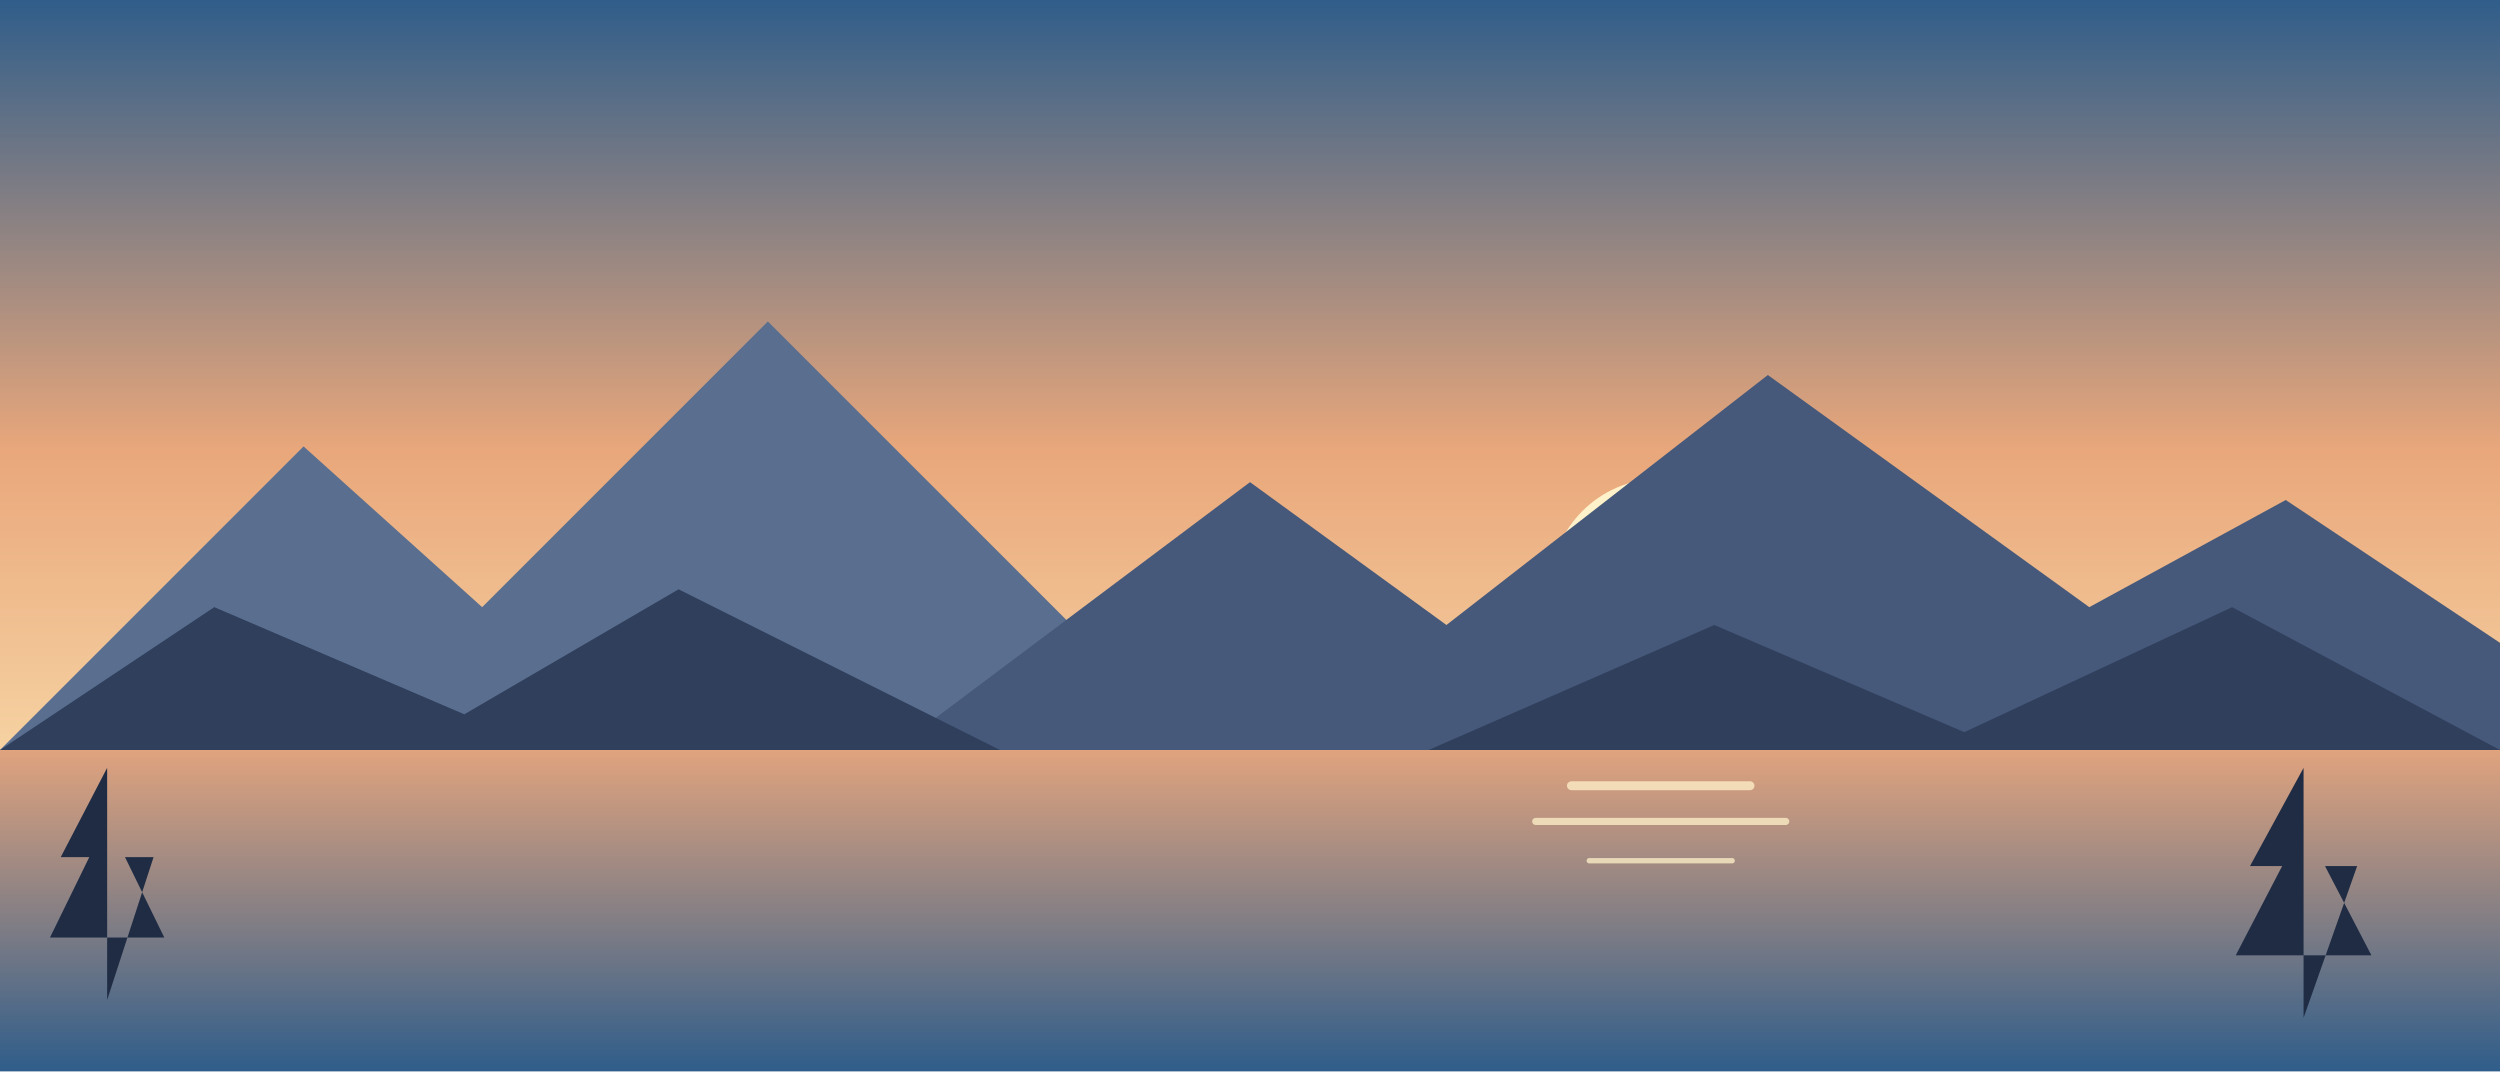
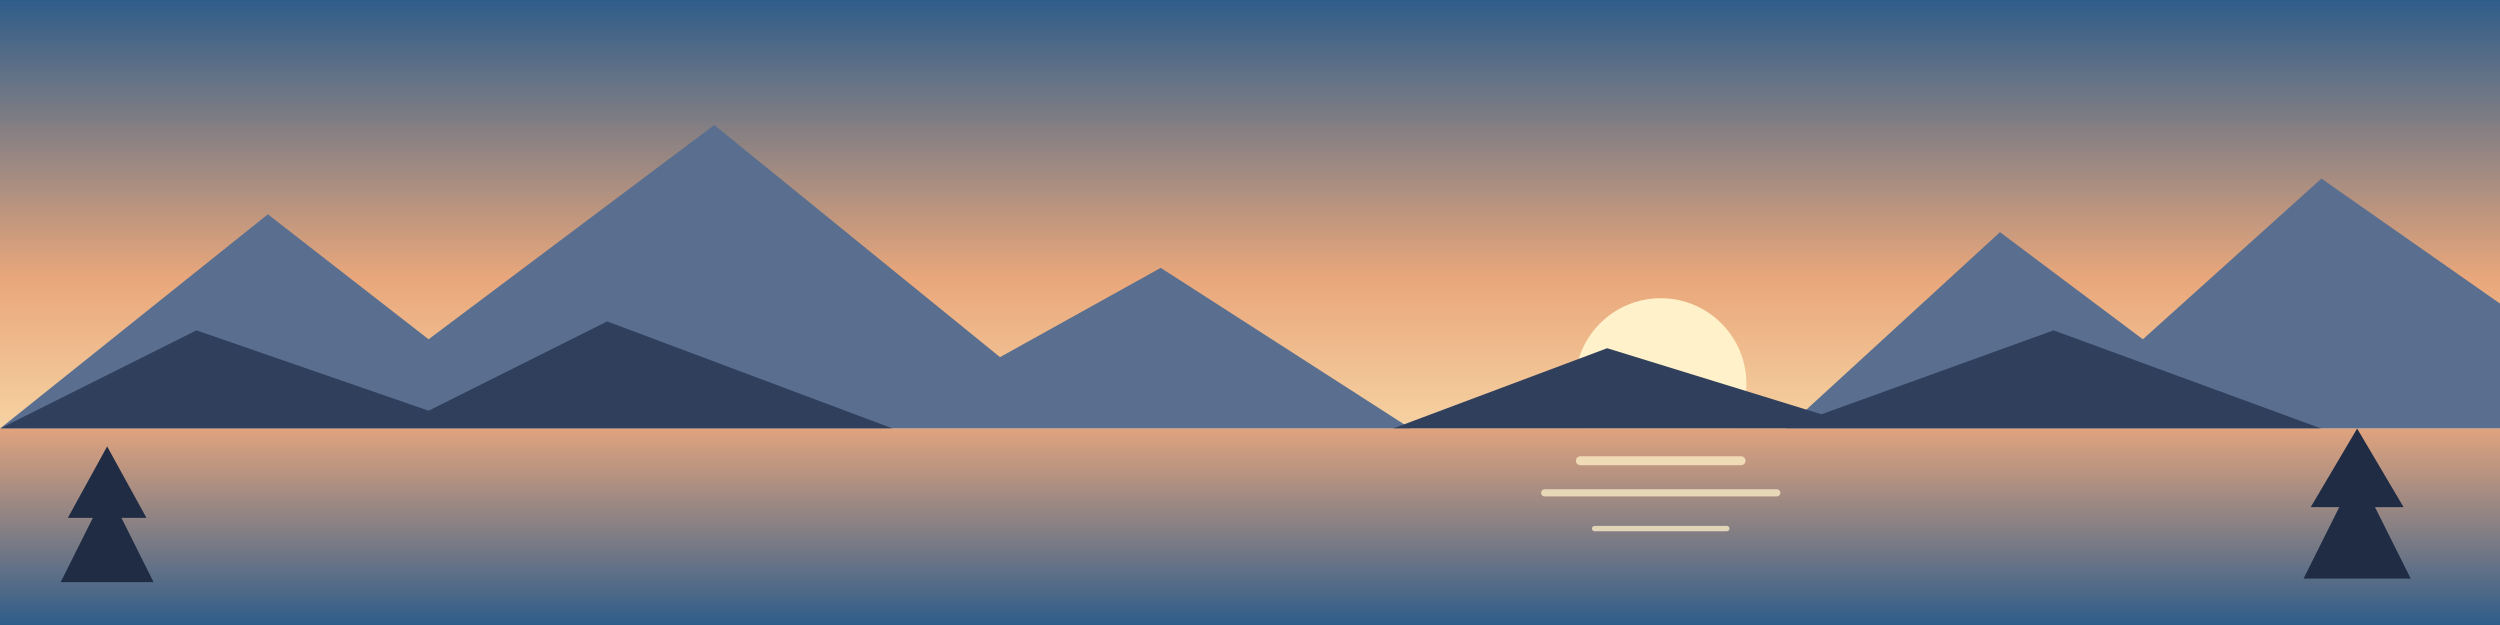
- <svg xmlns="http://www.w3.org/2000/svg" viewBox="0 0 1400 600" preserveAspectRatio="xMidYMid slice">
+ <svg xmlns="http://www.w3.org/2000/svg" viewBox="0 0 1400 350" preserveAspectRatio="xMidYMid slice">
  <defs>
    <linearGradient id="sky" x1="0" y1="0" x2="0" y2="1">
      <stop offset="0" stop-color="#2f5d8a" />
-       <stop offset="0.6" stop-color="#e9a77b" />
+       <stop offset="0.65" stop-color="#e9a77b" />
      <stop offset="1" stop-color="#f6d2a2" />
    </linearGradient>
    <linearGradient id="lake" x1="0" y1="0" x2="0" y2="1">
      <stop offset="0" stop-color="#e0a37e" />
      <stop offset="1" stop-color="#2f5d8a" />
    </linearGradient>
  </defs>
-   <rect width="1400" height="420" fill="url(#sky)" />
-   <circle cx="930" cy="330" r="62" fill="#fff1c9" />
-   <path d="M0 420 L170 250 L270 340 L430 180 L610 360 L720 290 L900 420Z" fill="#5a6f8f" />
-   <path d="M500 420 L700 270 L810 350 L990 210 L1170 340 L1280 280 L1400 360 V420Z" fill="#46597a" />
-   <path d="M0 420 L120 340 L260 400 L380 330 L560 420Z" fill="#2f3f5c" />
-   <path d="M800 420 L960 350 L1100 410 L1250 340 L1400 420Z" fill="#2f3f5c" />
-   <rect y="420" width="1400" height="180" fill="url(#lake)" />
+   <rect width="1400" height="240" fill="url(#sky)" />
+   <circle cx="930" cy="215" r="48" fill="#fff1c9" />
+   <path d="M0 240 L150 120 L240 190 L400 70 L560 200 L650 150 L790 240Z" fill="#5a6f8f" />
+   <path d="M1000 240 L1120 130 L1200 190 L1300 100 L1400 170 V240Z" fill="#5a6f8f" />
+   <path d="M0 240 L110 185 L240 230 L340 180 L500 240Z" fill="#2f3f5c" />
+   <path d="M780 240 L900 195 L1020 232 L1150 185 L1300 240Z" fill="#2f3f5c" />
+   <rect y="240" width="1400" height="110" fill="url(#lake)" />
  <g stroke="#fff1c9" stroke-linecap="round" opacity="0.75">
-     <path d="M880 440 H980" stroke-width="5" />
-     <path d="M860 460 H1000" stroke-width="4" />
-     <path d="M890 482 H970" stroke-width="3" />
+     <path d="M885 258 H975" stroke-width="5" />
+     <path d="M865 276 H995" stroke-width="4" />
+     <path d="M893 296 H967" stroke-width="3" />
  </g>
  <g fill="#1f2c44">
-     <path d="M60 600 V470 l-26 50 l16 0 l-22 45 h64 l-22 -45 l16 0z" transform="translate(0 -40)" />
-     <path d="M1290 600 V460 l-30 55 l18 0 l-26 50 h76 l-26 -50 l18 0z" transform="translate(0 -30)" />
+     <path d="M60 350 V250 l-22 40 h14 l-18 36 h52 l-18 -36 h14 l-22 -40z" />
+     <path d="M1320 350 V240 l-26 44 h16 l-20 40 h60 l-20 -40 h16 l-26 -44z" />
  </g>
</svg>
